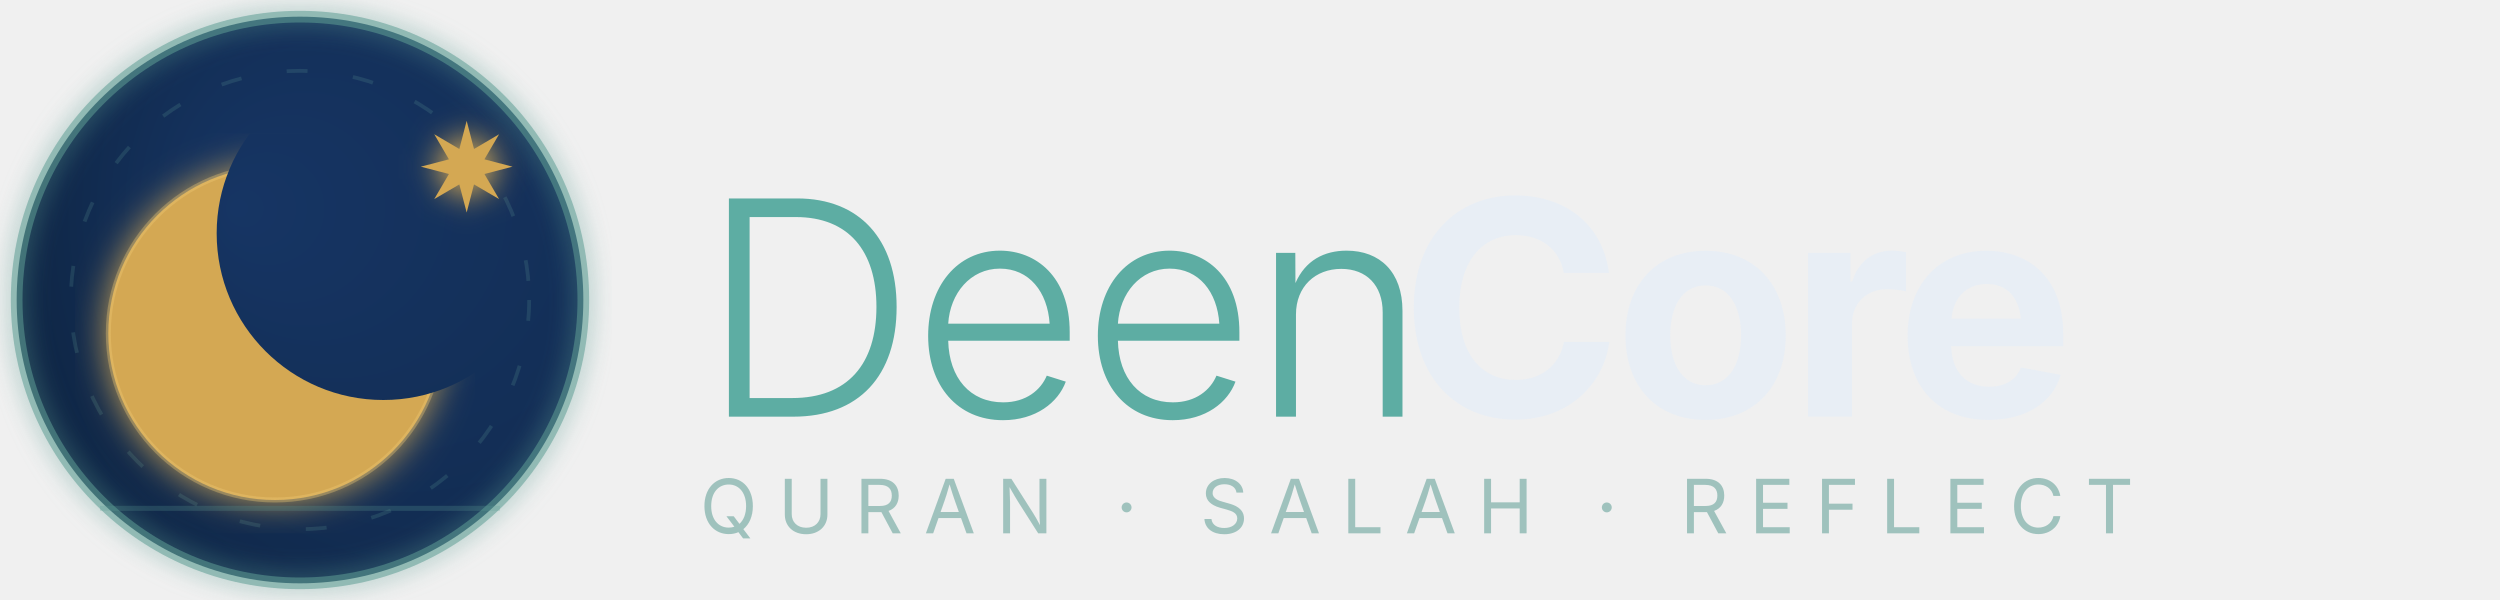
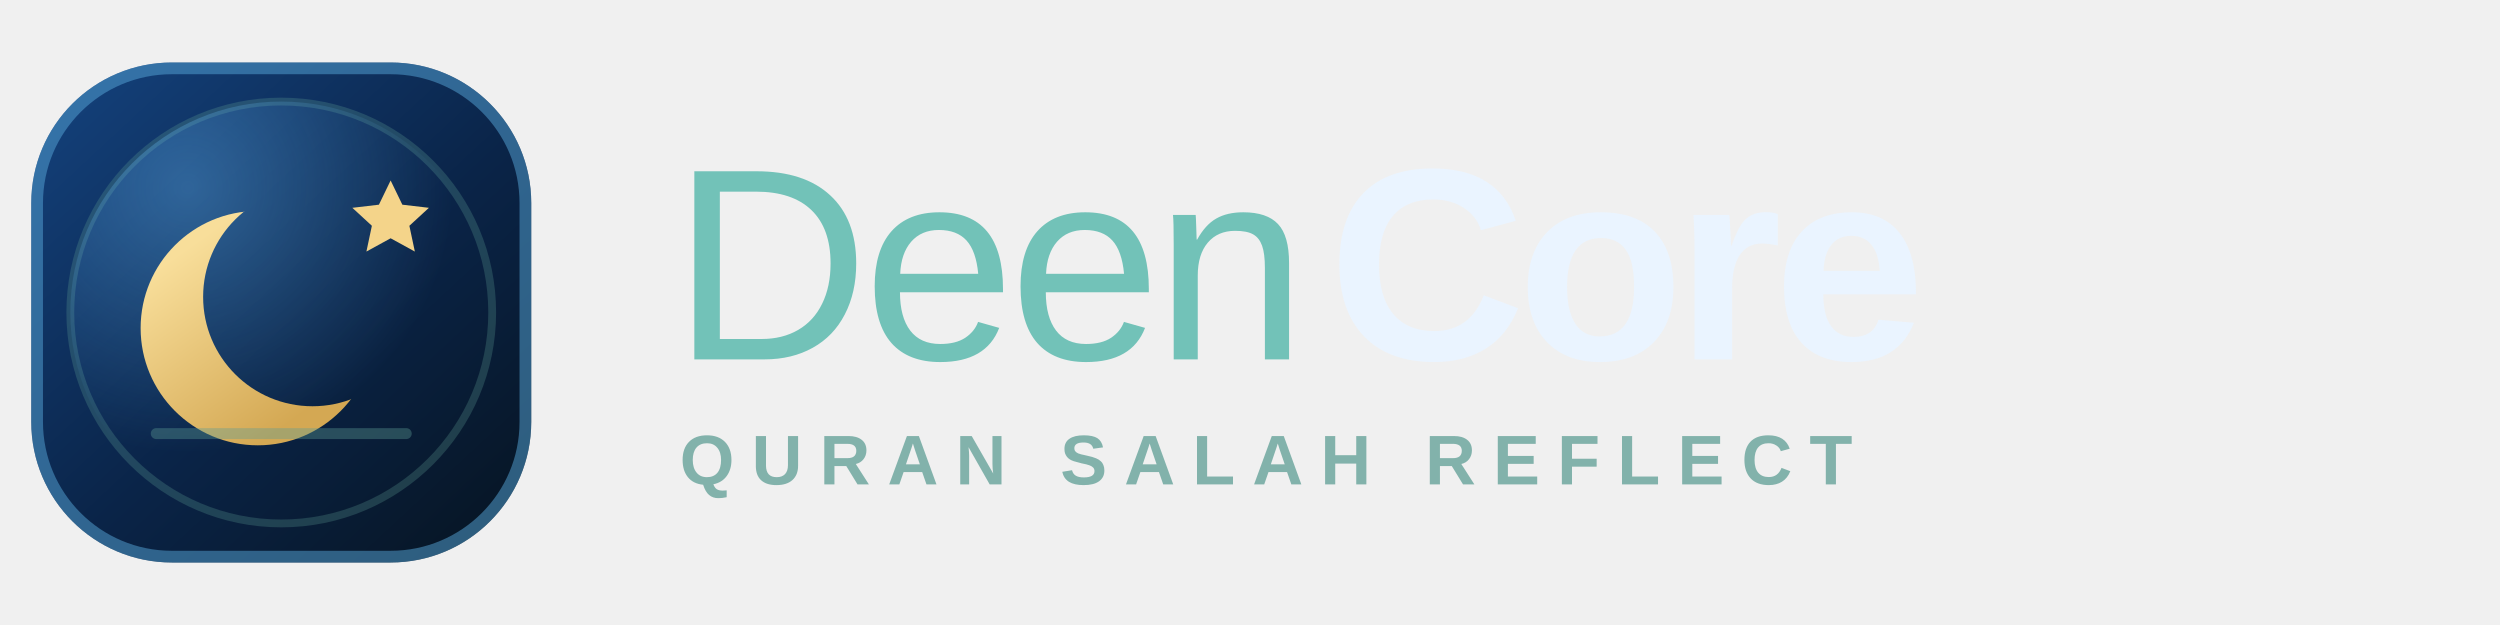
- <svg xmlns="http://www.w3.org/2000/svg" viewBox="0 0 300 72" fill="none" role="img" aria-label="DeenCore logo">
+ <svg xmlns="http://www.w3.org/2000/svg" viewBox="0 0 320 80" fill="none" role="img" aria-label="DeenCore logo">
  <defs>
-     <mask id="cres-mask">
-       <rect width="300" height="72" fill="white" />
-       <circle cx="46" cy="28" r="20" fill="black" />
+     <linearGradient id="dcw-bg" x1="10" y1="8" x2="62" y2="64" gradientUnits="userSpaceOnUse">
+       <stop offset="0" stop-color="#133F78" />
+       <stop offset="0.55" stop-color="#0A2448" />
+       <stop offset="1" stop-color="#071626" />
+     </linearGradient>
+     <radialGradient id="dcw-glow" cx="0" cy="0" r="1" gradientUnits="userSpaceOnUse" gradientTransform="translate(24 20) rotate(40) scale(34)">
+       <stop offset="0" stop-color="#6BC0FF" stop-opacity="0.35" />
+       <stop offset="1" stop-color="#6BC0FF" stop-opacity="0" />
+     </radialGradient>
+     <linearGradient id="dcw-crescent" x1="25" y1="27" x2="40" y2="48" gradientUnits="userSpaceOnUse">
+       <stop offset="0" stop-color="#F8DE9A" />
+       <stop offset="1" stop-color="#D4A853" />
+     </linearGradient>
+     <mask id="dcw-crescent-cut">
+       <rect width="80" height="80" fill="white" />
+       <circle cx="40" cy="34" r="14" fill="black" />
    </mask>
-     <radialGradient id="icon-bg" cx="38%" cy="36%" r="64%" gradientUnits="userSpaceOnUse" fx="28" fy="25" x1="0" y1="0" x2="72" y2="72">
-       <stop offset="0%" stop-color="#163564" />
-       <stop offset="100%" stop-color="#071624" />
-     </radialGradient>
-     <filter id="star-glow" color-interpolation-filters="sRGB" x="-70%" y="-70%" width="240%" height="240%">
-       <feGaussianBlur in="SourceGraphic" stdDeviation="1.6" result="blur" />
-       <feMerge>
-         <feMergeNode in="blur" />
-         <feMergeNode in="SourceGraphic" />
-       </feMerge>
-     </filter>
-     <filter id="cres-glow" color-interpolation-filters="sRGB" x="-25%" y="-25%" width="150%" height="150%">
-       <feGaussianBlur in="SourceGraphic" stdDeviation="2.2" result="blur" />
-       <feMerge>
-         <feMergeNode in="blur" />
-         <feMergeNode in="SourceGraphic" />
-       </feMerge>
-     </filter>
-     <filter id="ring-glow" color-interpolation-filters="sRGB" x="-5%" y="-5%" width="110%" height="110%">
-       <feGaussianBlur in="SourceGraphic" stdDeviation="1.5" result="blur" />
-       <feMerge>
-         <feMergeNode in="blur" />
-         <feMergeNode in="SourceGraphic" />
-       </feMerge>
-     </filter>
  </defs>
-   <circle cx="36" cy="36" r="34" fill="url(#icon-bg)" />
-   <circle cx="36" cy="36" r="34" stroke="#5d9d94" stroke-width="1.4" opacity="0.65" filter="url(#ring-glow)" />
-   <circle cx="36" cy="36" r="27.5" stroke="#5d9d94" stroke-width="0.45" opacity="0.2" stroke-dasharray="2.5 5.5" />
-   <circle cx="33" cy="40" r="20" fill="#d4a853" filter="url(#cres-glow)" mask="url(#cres-mask)" />
-   <circle cx="33" cy="40" r="20" stroke="#f0cb76" stroke-width="0.6" opacity="0.35" mask="url(#cres-mask)" />
-   <path fill="#d4a853" filter="url(#star-glow)" d="M56,14.5        L56.88,17.88 L59.89,16.11        L58.13,19.12 L61.5,20        L58.13,20.88 L59.89,23.89        L56.88,22.13 L56,25.5        L55.12,22.13 L52.11,23.89        L53.87,20.88 L50.5,20        L53.87,19.12 L52.11,16.11        L55.12,17.88 Z" />
-   <line x1="12" y1="61" x2="60" y2="61" stroke="#5d9d94" stroke-width="0.6" opacity="0.25" />
-   <text x="84" y="50" font-family="'Inter', 'Segoe UI', -apple-system, BlinkMacSystemFont, 'Helvetica Neue', system-ui, sans-serif" font-size="36" font-weight="300" letter-spacing="-0.5" fill="#5dada3">Deen</text>
-   <text x="168" y="50" font-family="'Inter', 'Segoe UI', -apple-system, BlinkMacSystemFont, 'Helvetica Neue', system-ui, sans-serif" font-size="36" font-weight="700" letter-spacing="-1" fill="#e8eef5">Core</text>
-   <text x="84" y="64" font-family="'Inter', 'Segoe UI', system-ui, sans-serif" font-size="9" font-weight="400" letter-spacing="2.5" fill="#5d9d94" opacity="0.55">QURAN · SALAH · REFLECT</text>
+   <g transform="translate(0 4)">
+     <rect x="4" y="4" width="64" height="64" rx="18" fill="url(#dcw-bg)" />
+     <rect x="4.75" y="4.75" width="62.5" height="62.5" rx="17.25" stroke="#56A6D9" stroke-opacity="0.5" stroke-width="1.5" />
+     <circle cx="36" cy="36" r="27" stroke="#5D9D94" stroke-opacity="0.28" stroke-width="1" />
+     <circle cx="36" cy="36" r="27" fill="url(#dcw-glow)" />
+     <circle cx="33" cy="38" r="15" fill="url(#dcw-crescent)" mask="url(#dcw-crescent-cut)" />
+     <path d="M50 19.1L51.5 22.2L54.9 22.6L52.4 24.9L53.1 28.2L50 26.5L46.9 28.2L47.6 24.9L45.1 22.6L48.5 22.2L50 19.1Z" fill="#F4D48A" />
+     <path d="M20 51.5H52" stroke="#5D9D94" stroke-opacity="0.38" stroke-width="1.4" stroke-linecap="round" />
+   </g>
+   <text x="86" y="46" fill="#72C2B8" font-family="'Sora', 'Segoe UI', Arial, sans-serif" font-size="35" font-weight="300" letter-spacing="-0.8">Deen</text>
+   <text x="170" y="46" fill="#EAF4FF" font-family="'Sora', 'Segoe UI', Arial, sans-serif" font-size="35" font-weight="700" letter-spacing="-1.1">Core</text>
+   <text x="87" y="62" fill="#5D9D94" font-family="'DM Sans', 'Segoe UI', Arial, sans-serif" font-size="9" font-weight="600" letter-spacing="2.2" opacity="0.75">QURAN  SALAH  REFLECT</text>
</svg>
